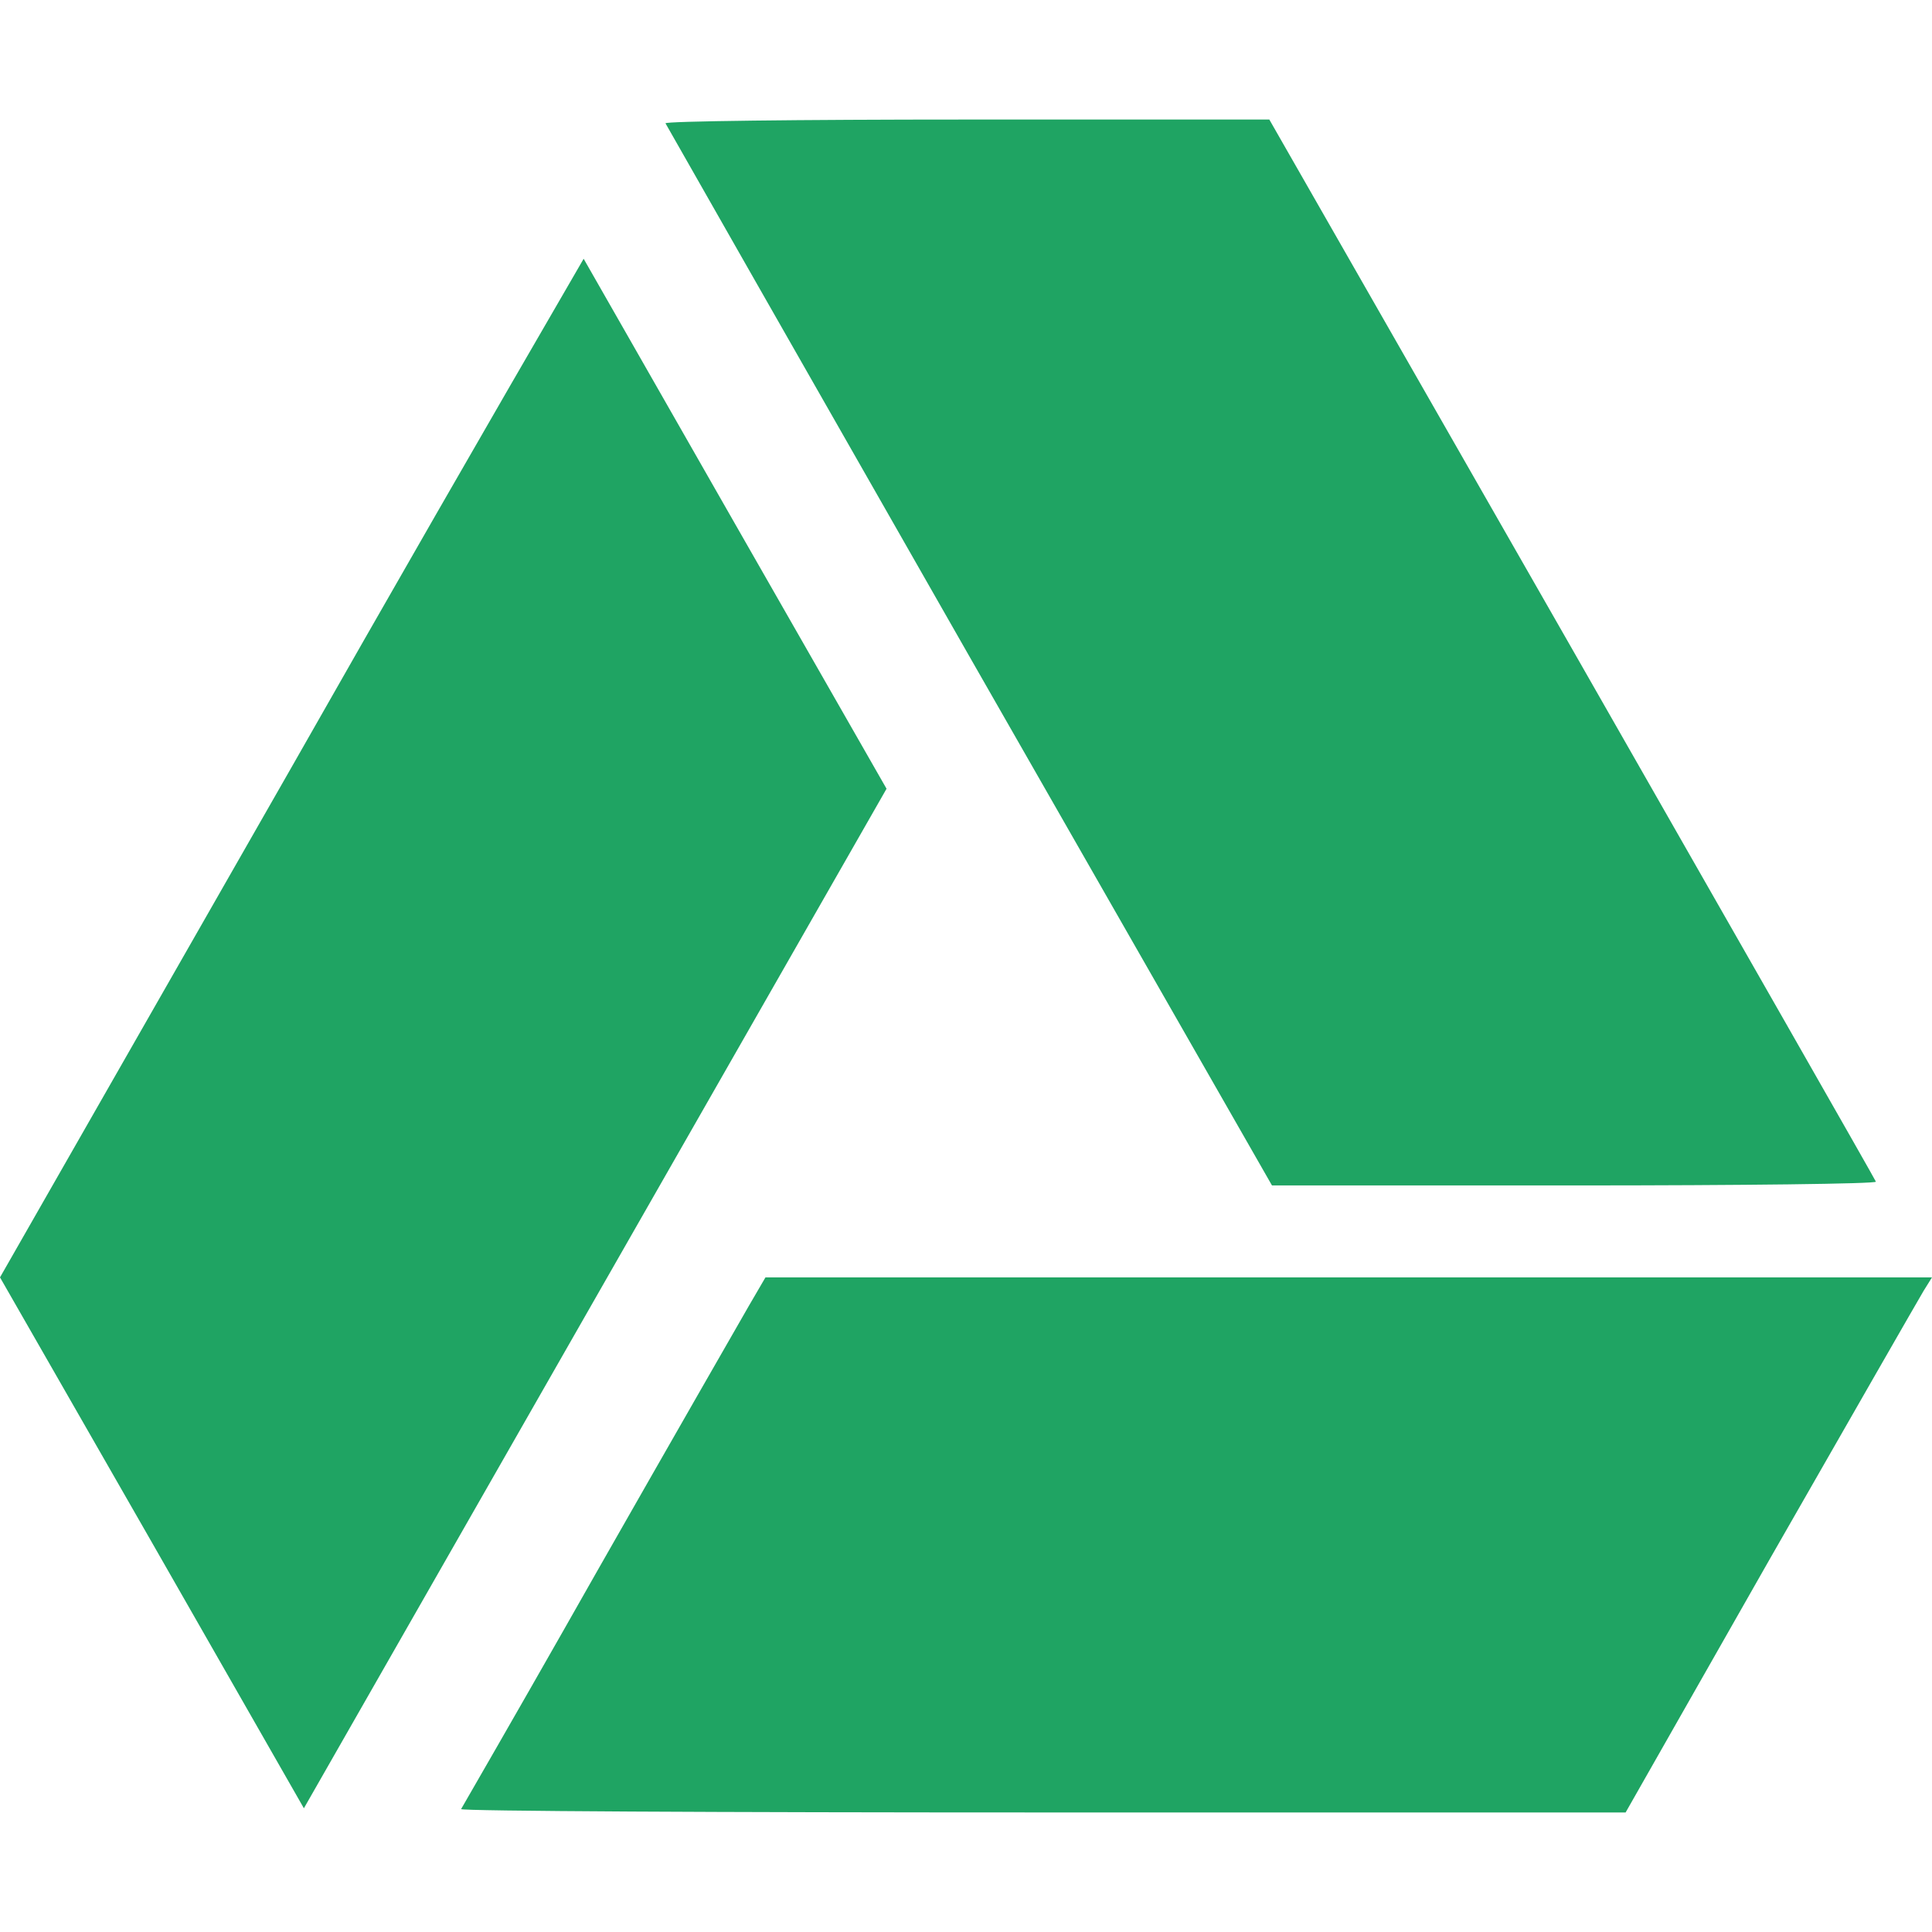
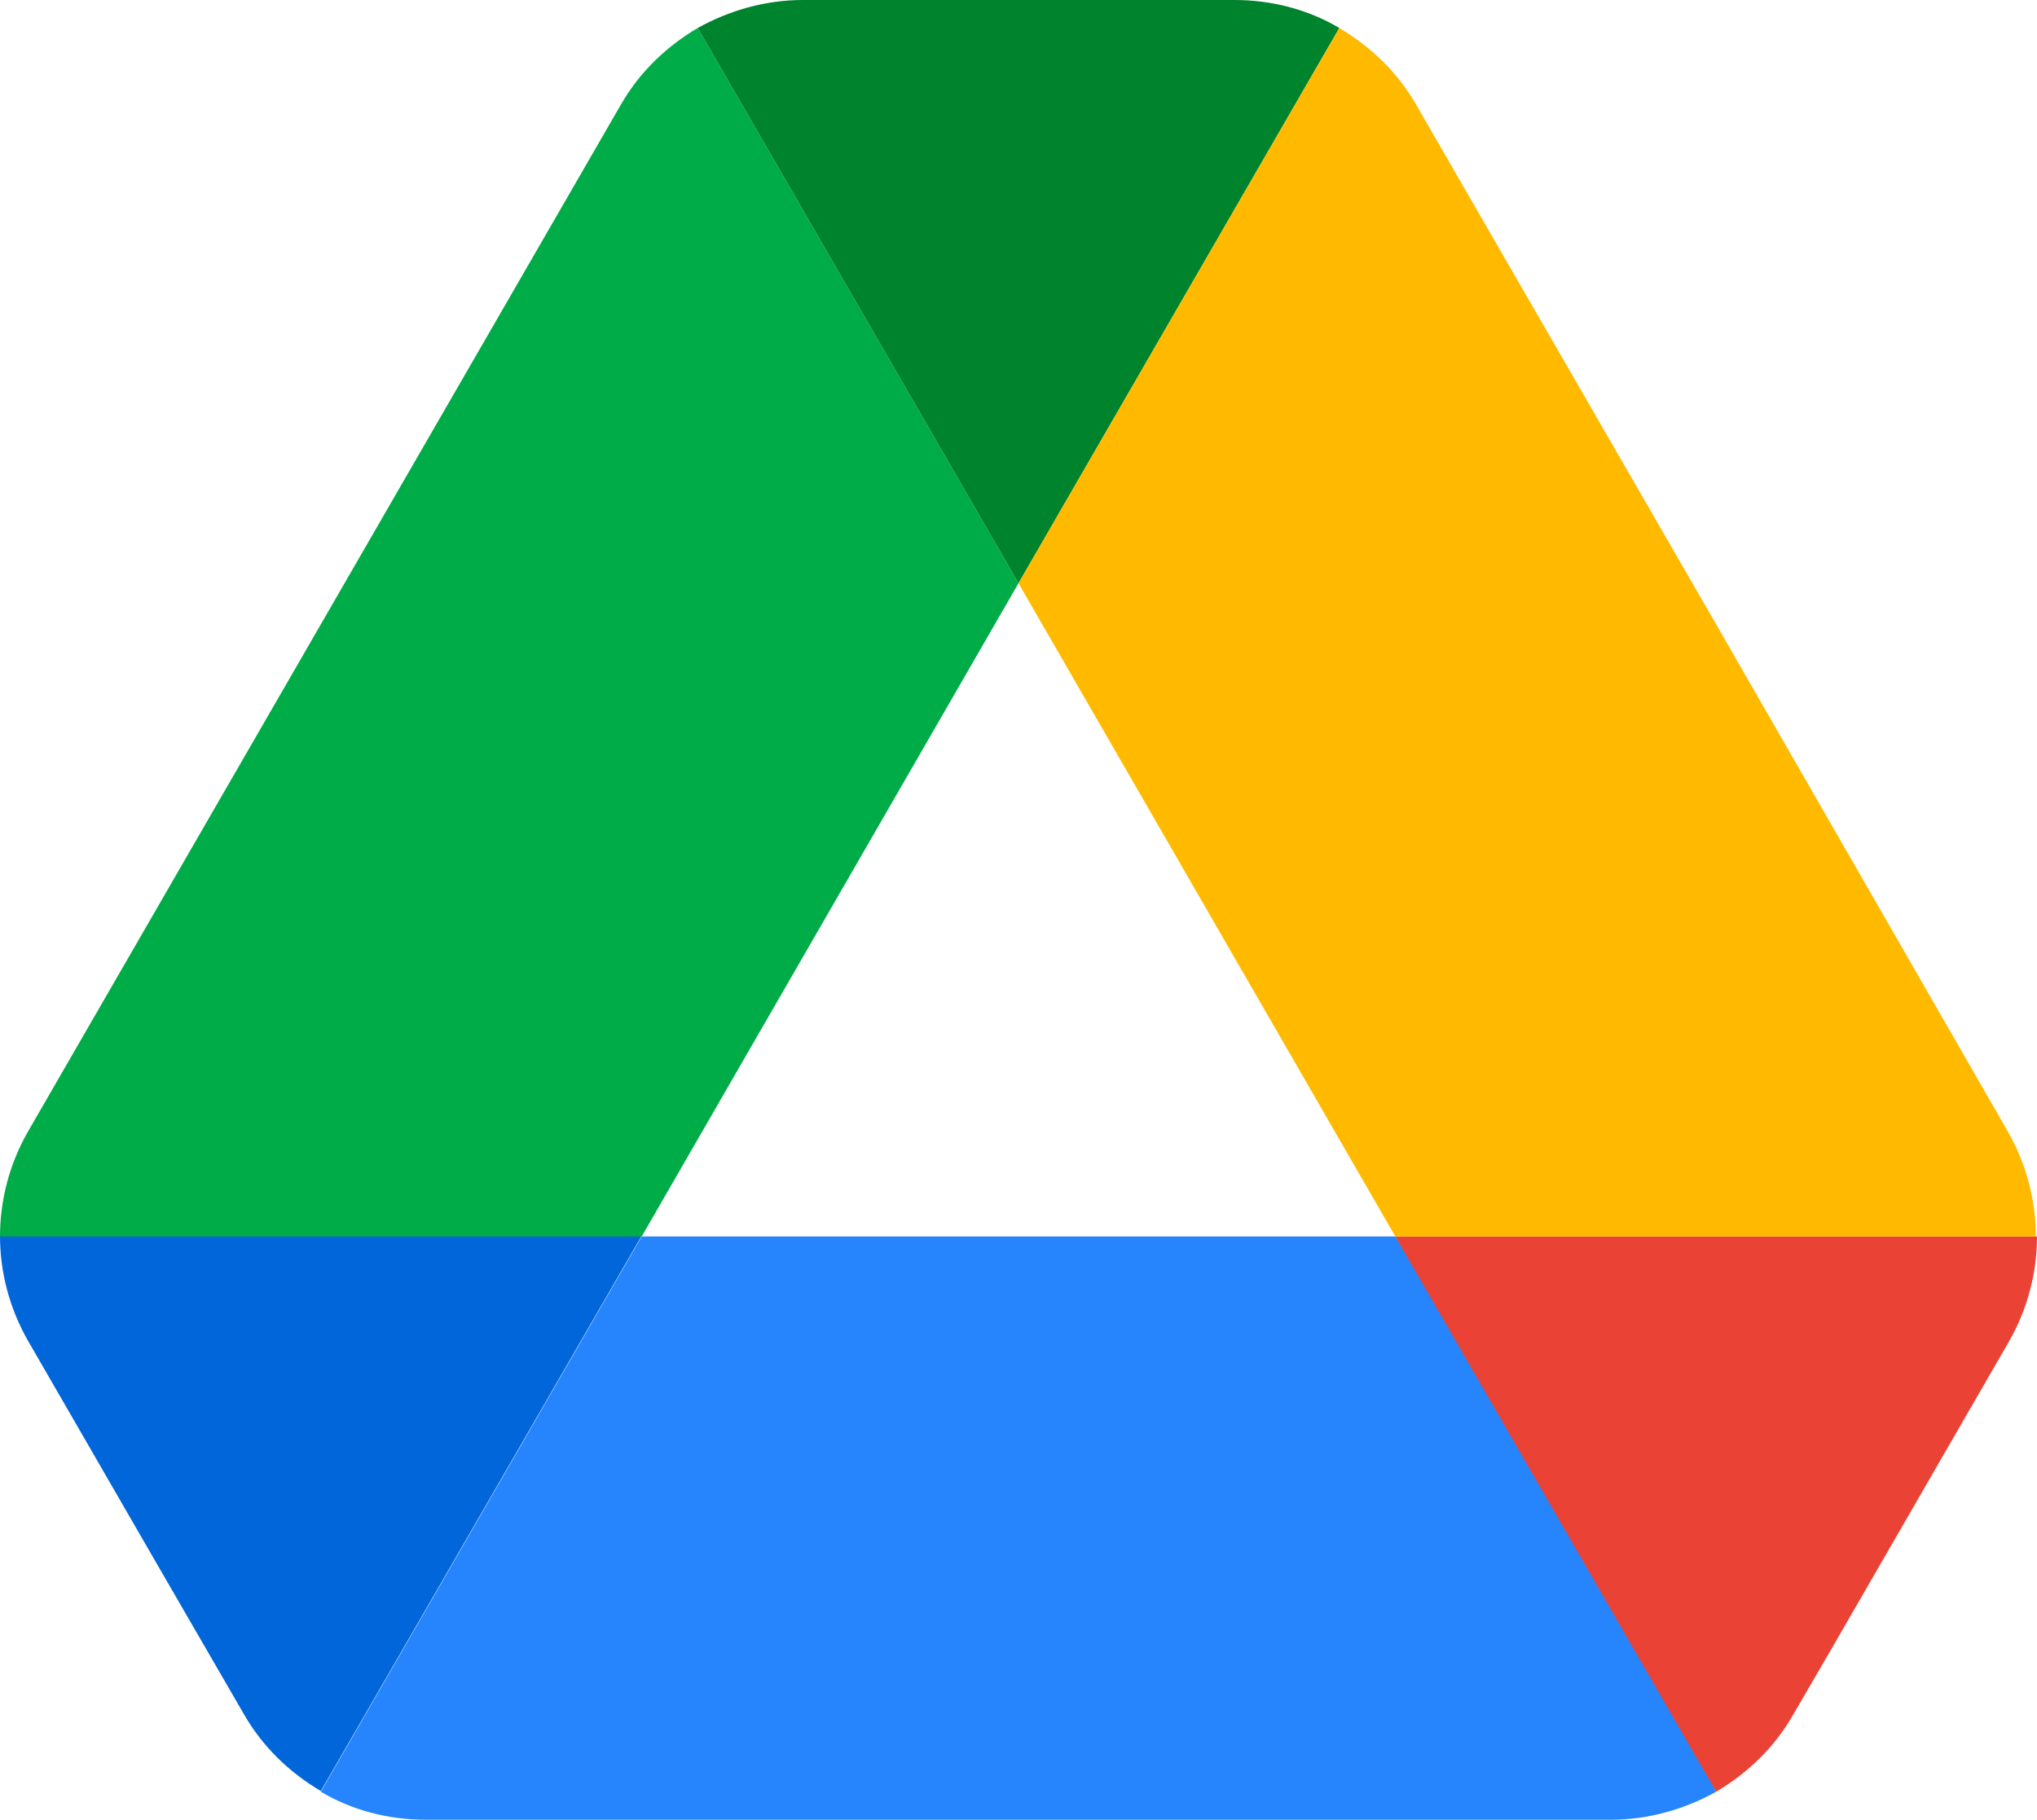
- <svg xmlns="http://www.w3.org/2000/svg" fill="#1FA463" role="img" viewBox="0 0 24 24">
-   <path d="M12.01 1.485c-2.082 0-3.754.02-3.743.047.01.02 1.708 3.001 3.774 6.62l3.76 6.574h3.76c2.081 0 3.753-.02 3.742-.047-.005-.02-1.708-3.001-3.775-6.62l-3.76-6.574zm-4.76 1.73a789.828 789.861 0 0 0-3.63 6.319L0 15.868l1.89 3.298 1.885 3.297 3.62-6.335 3.618-6.33-1.88-3.287C8.1 4.704 7.255 3.22 7.25 3.214zm2.259 12.653-.203.348c-.114.198-.96 1.672-1.88 3.287a423.93 423.948 0 0 1-1.698 2.97c-.01.026 3.24.042 7.222.042h7.244l1.796-3.157c.992-1.734 1.85-3.23 1.906-3.323l.104-.167h-7.249z" />
+ <svg xmlns="http://www.w3.org/2000/svg" role="img" viewBox="0 0 87.3 78">
+   <path fill="#0066da" d="m6.6 66.82 3.85 6.65c.8 1.4 1.95 2.5 3.3 3.3l13.75-23.8h-27.5c0 1.55.4 3.1 1.2 4.5z" />
+   <path fill="#00ac47" d="m43.65 25-13.75-23.8c-1.35.8-2.5 1.9-3.3 3.3l-25.4 44a9.06 9.06 0 0 0-1.2 4.5h27.5z" />
+   <path fill="#ea4335" d="m73.55 76.8c1.35-.8 2.5-1.9 3.3-3.3l1.6-2.75 7.65-13.25c.8-1.4 1.2-2.95 1.2-4.5h-27.498l5.848 11.5z" />
+   <path fill="#00832d" d="m43.65 25 13.75-23.8c-1.35-.8-2.9-1.2-4.5-1.2h-18.5c-1.6 0-3.15.45-4.5 1.2z" />
+   <path fill="#2684fc" d="m59.8 53h-32.3l-13.75 23.8c1.35.8 2.9 1.2 4.5 1.2h50.8c1.6 0 3.15-.45 4.5-1.2z" />
+   <path fill="#ffba00" d="m73.4 26.5-12.7-22c-.8-1.4-1.95-2.5-3.3-3.3l-13.75 23.8 16.15 28h27.45c0-1.55-.4-3.1-1.2-4.5z" />
</svg>
